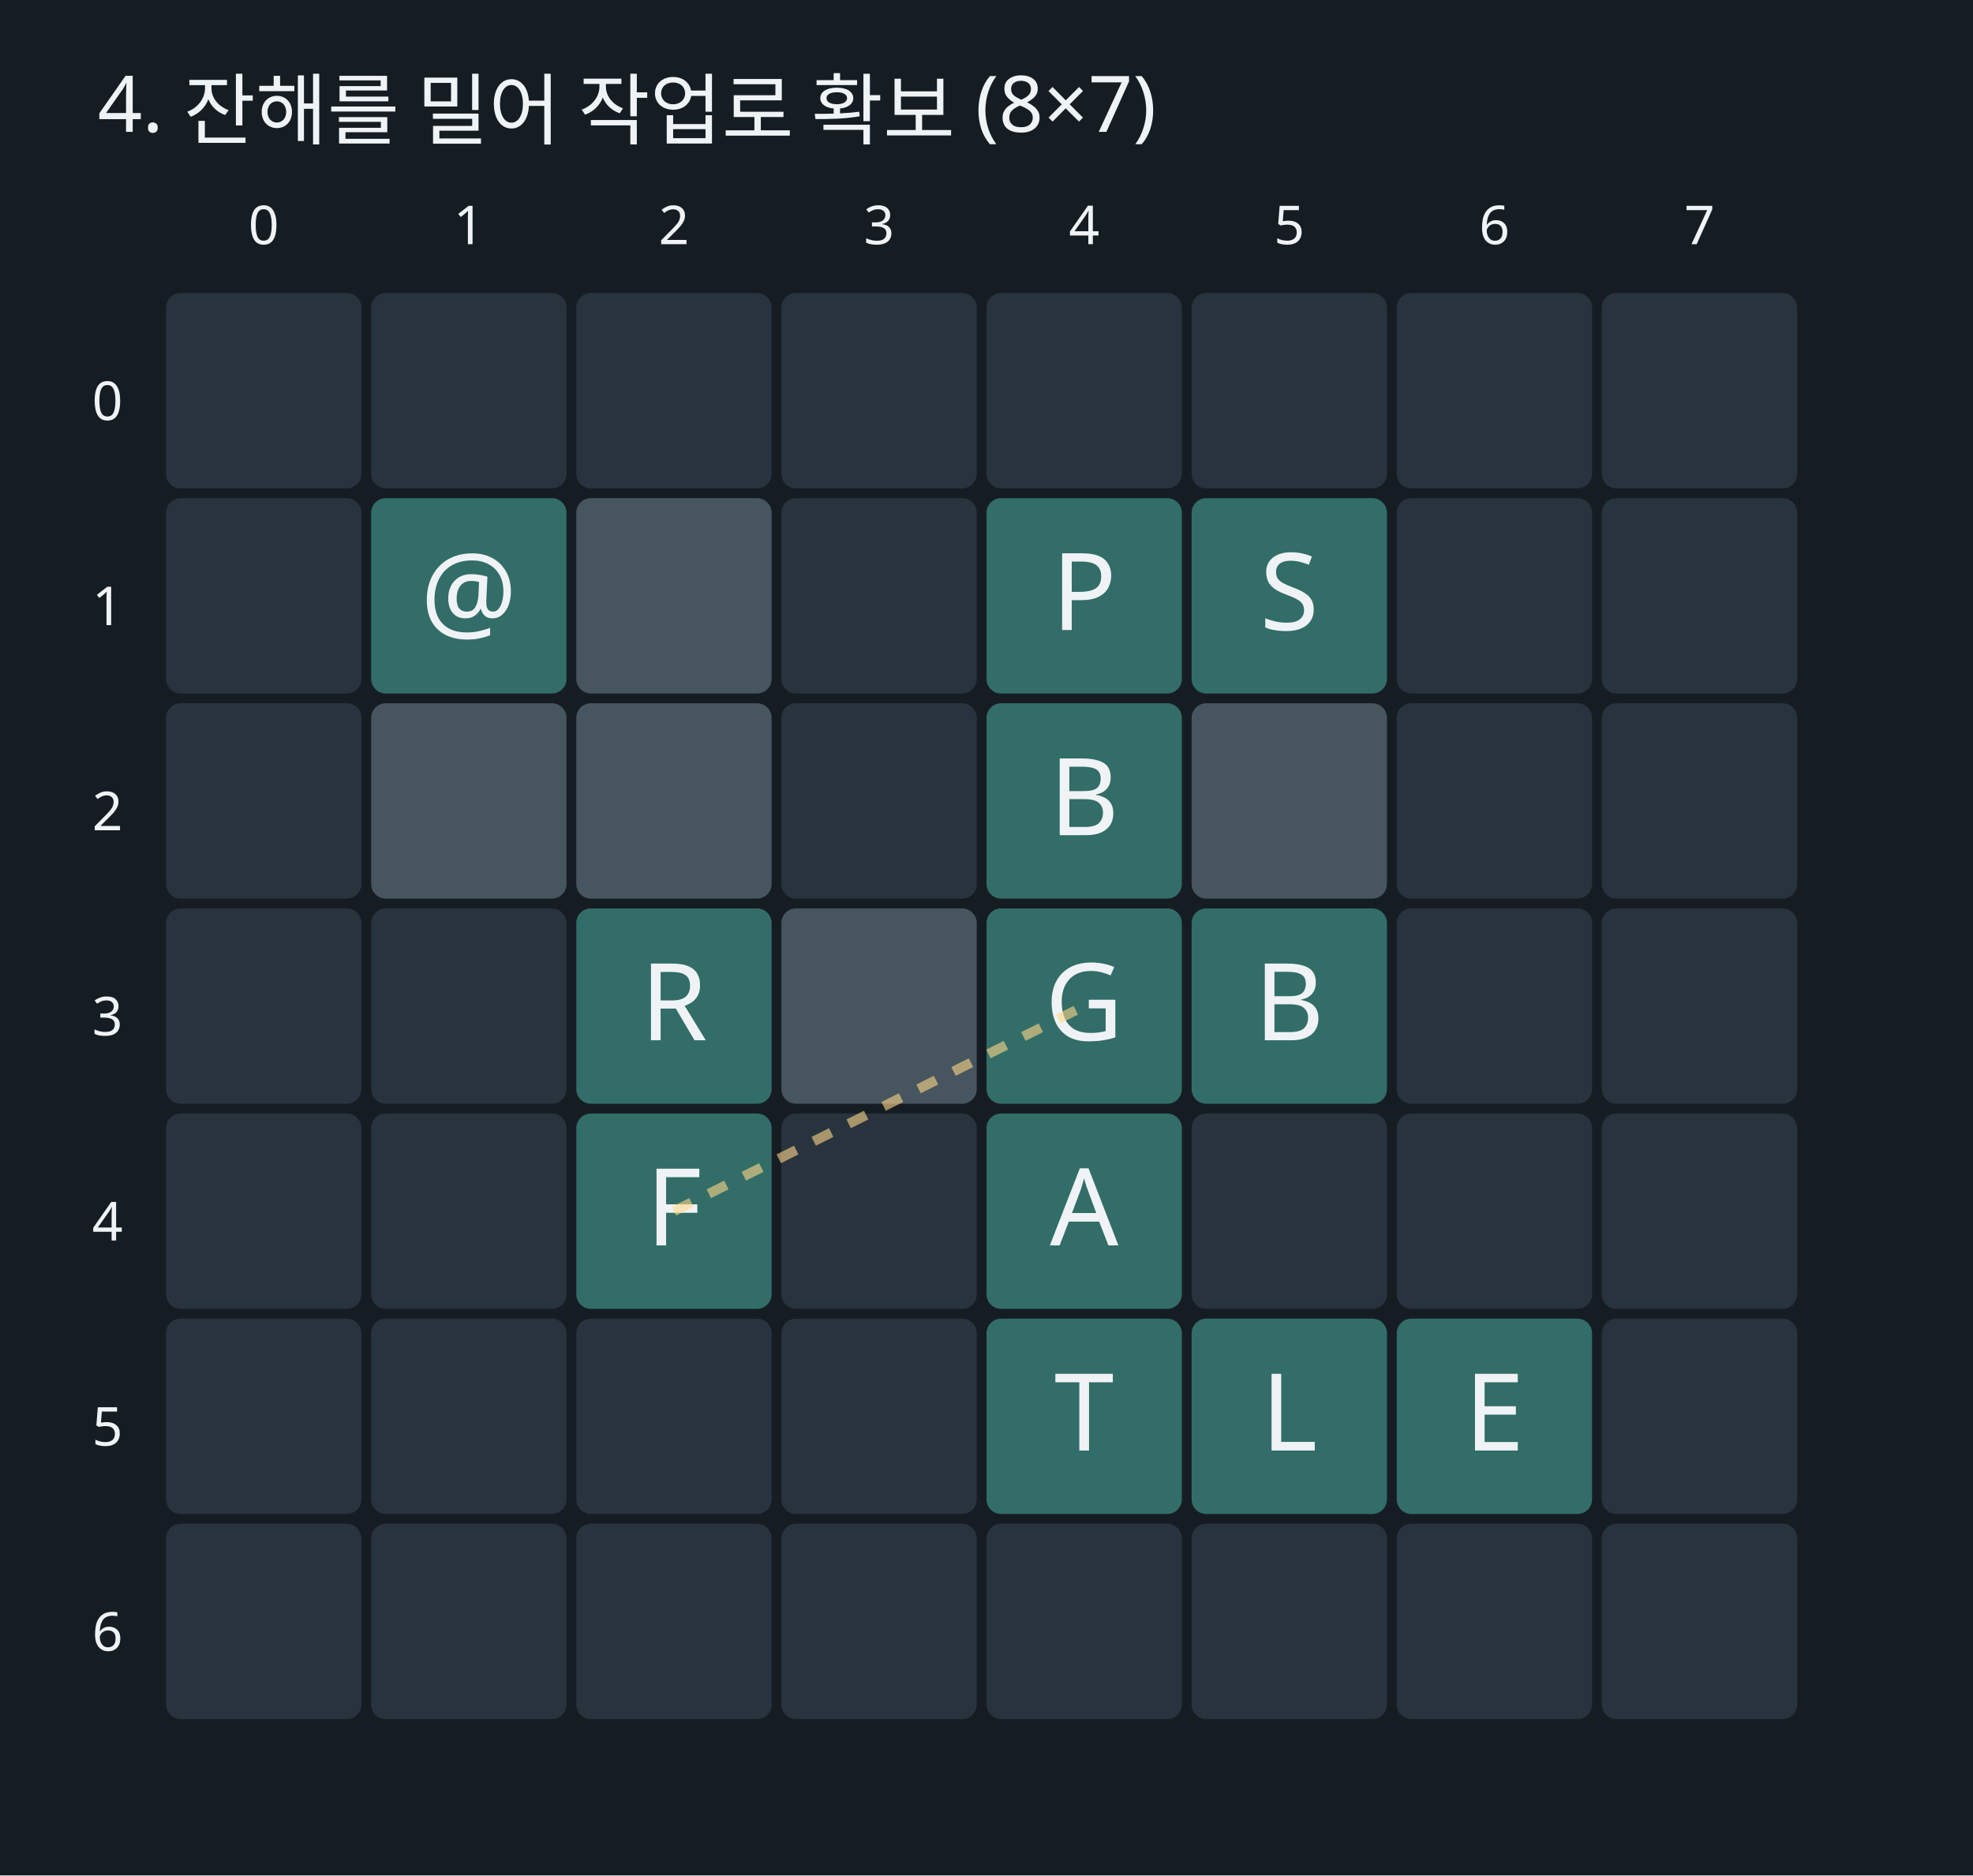
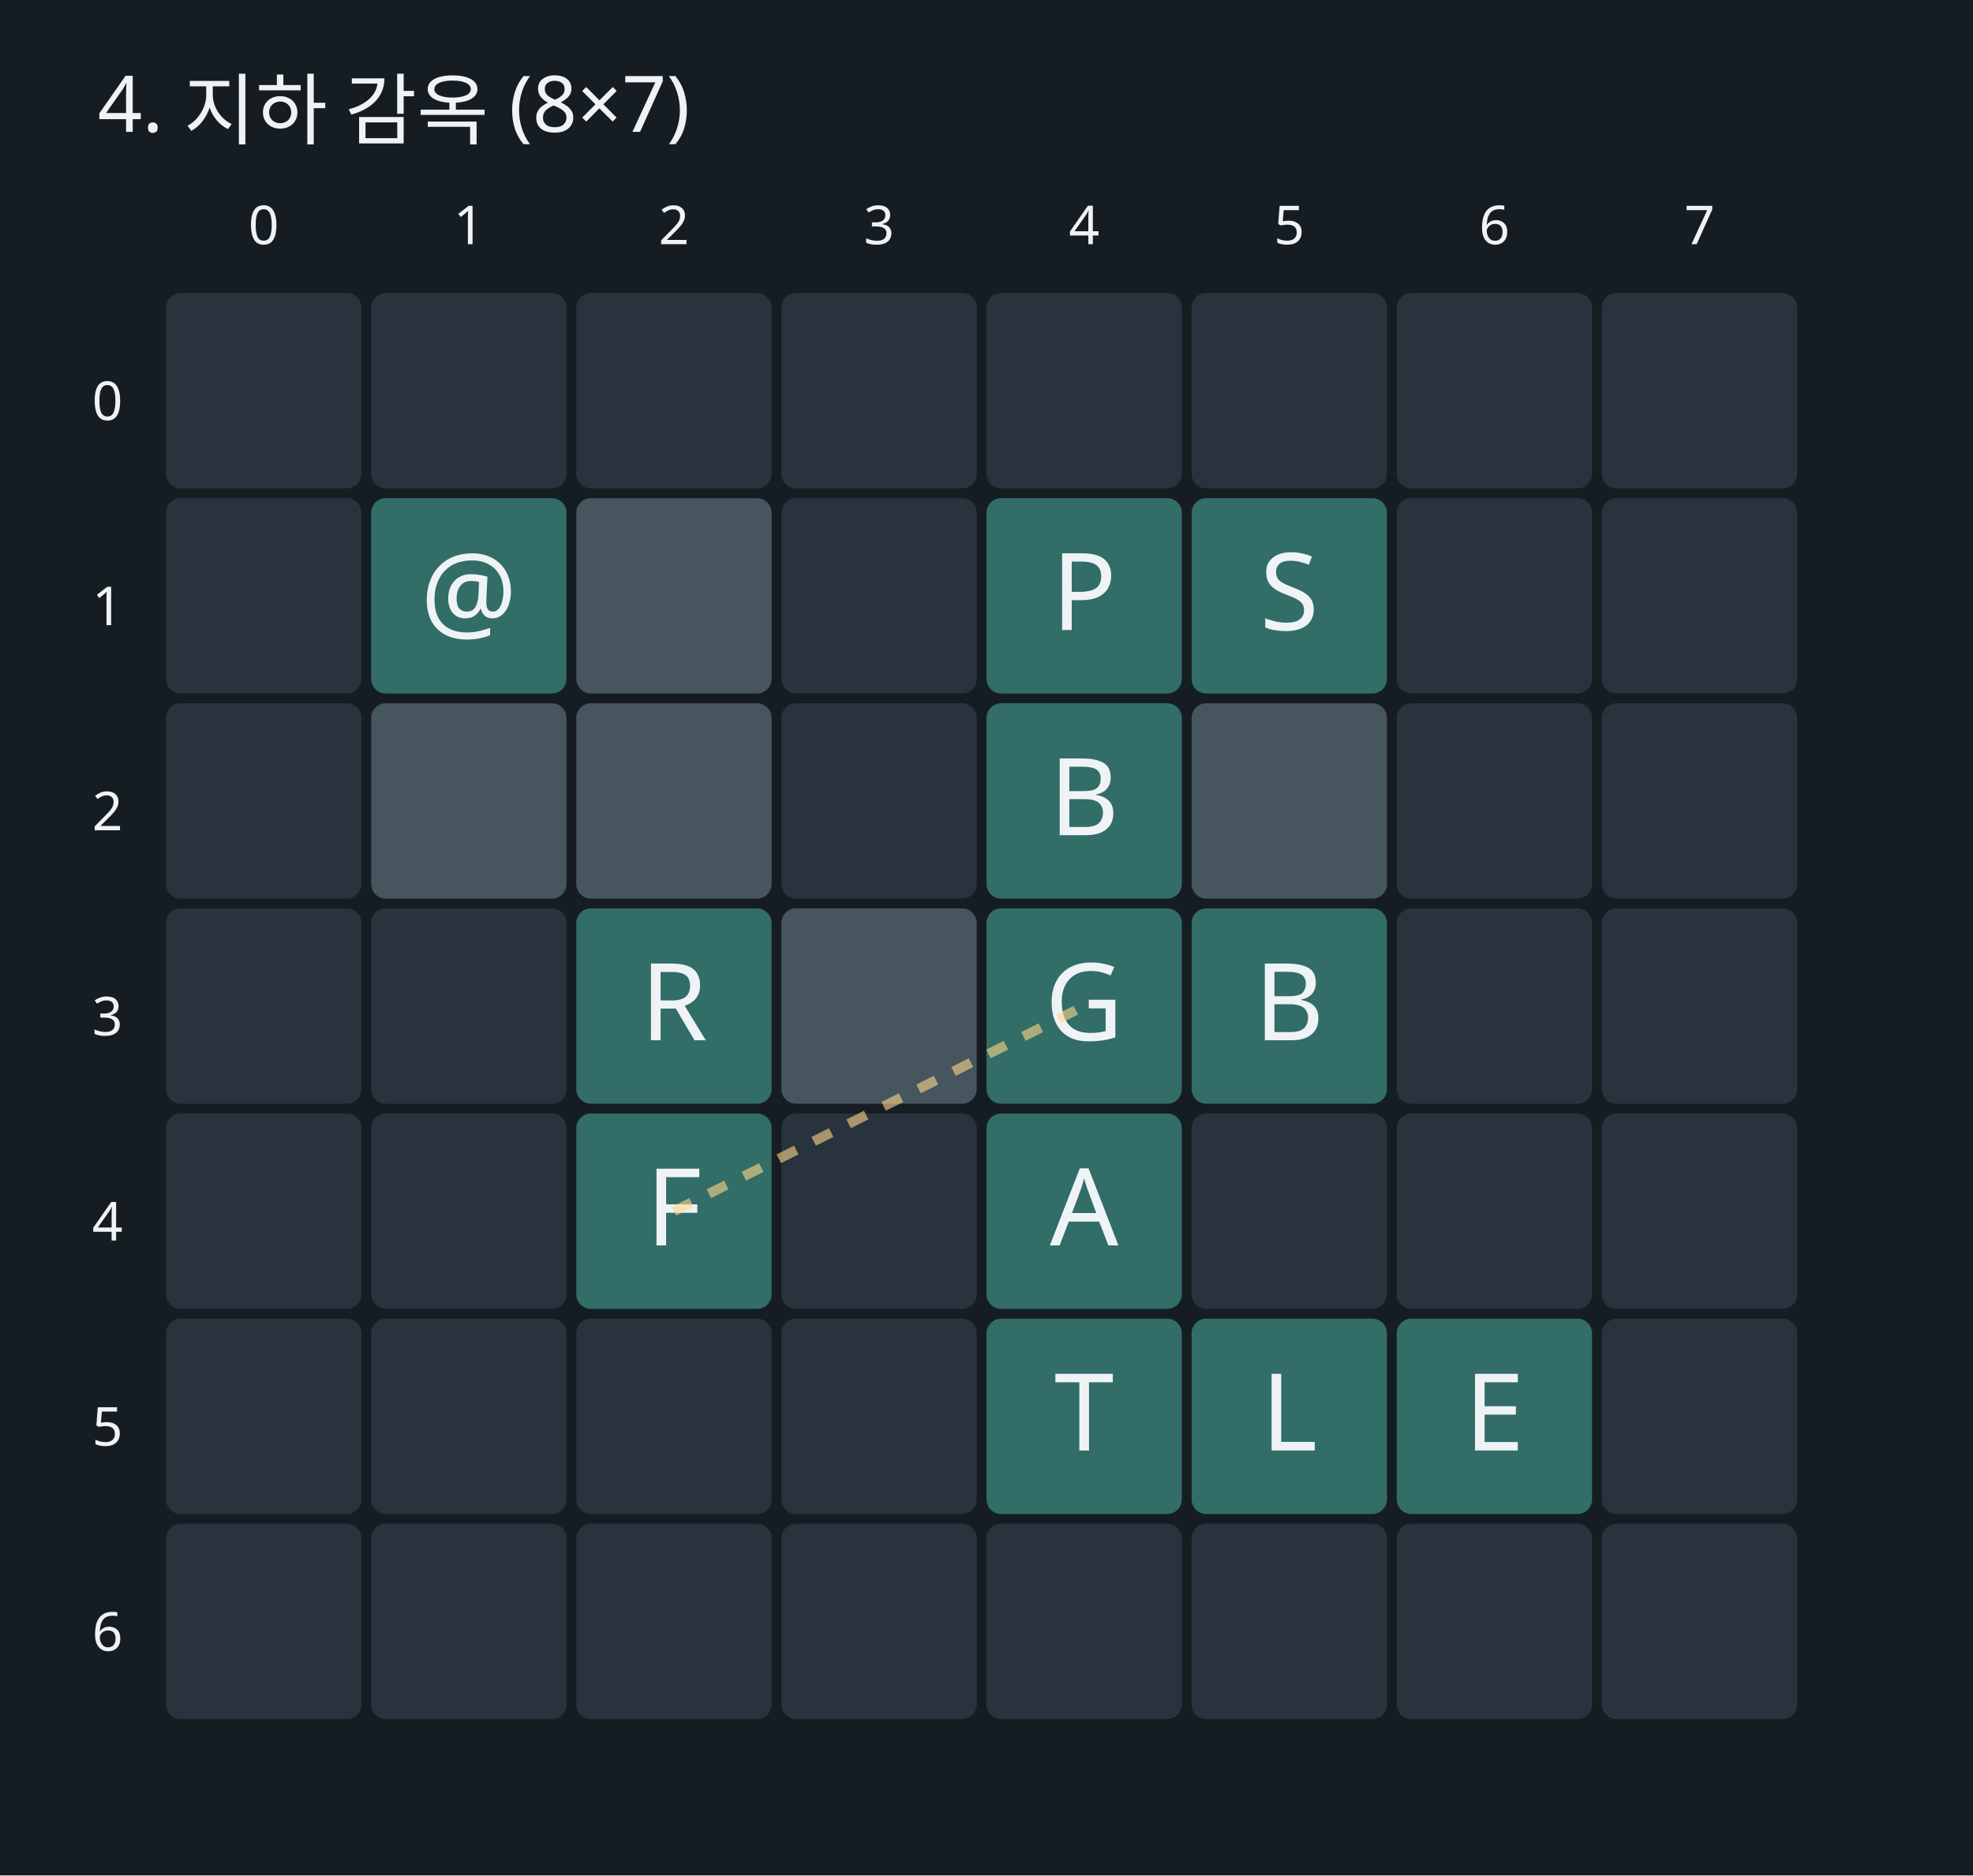
<svg xmlns="http://www.w3.org/2000/svg" width="404" height="384" viewBox="0 0 404 384">
  <rect width="100%" height="100%" fill="#151d23" />
  <g font-family="Malgun Gothic, sans-serif" fill="#eff3f5">
-     <text x="20" y="27" font-size="16">4. 잔해를 밀어 작업로 확보 (8×7)</text>
+     <text x="20" y="27" font-size="16">4. 지하 감옥 (8×7)</text>
    <text x="54" y="50" text-anchor="middle" font-size="11">0</text>
    <text x="96" y="50" text-anchor="middle" font-size="11">1</text>
    <text x="138" y="50" text-anchor="middle" font-size="11">2</text>
    <text x="180" y="50" text-anchor="middle" font-size="11">3</text>
    <text x="222" y="50" text-anchor="middle" font-size="11">4</text>
    <text x="264" y="50" text-anchor="middle" font-size="11">5</text>
    <text x="306" y="50" text-anchor="middle" font-size="11">6</text>
    <text x="348" y="50" text-anchor="middle" font-size="11">7</text>
    <text x="22" y="86" text-anchor="middle" font-size="11">0</text>
    <rect x="34" y="60" width="40" height="40" rx="3" fill="#29333e" />
    <rect x="76" y="60" width="40" height="40" rx="3" fill="#29333e" />
    <rect x="118" y="60" width="40" height="40" rx="3" fill="#29333e" />
    <rect x="160" y="60" width="40" height="40" rx="3" fill="#29333e" />
    <rect x="202" y="60" width="40" height="40" rx="3" fill="#29333e" />
    <rect x="244" y="60" width="40" height="40" rx="3" fill="#29333e" />
    <rect x="286" y="60" width="40" height="40" rx="3" fill="#29333e" />
    <rect x="328" y="60" width="40" height="40" rx="3" fill="#29333e" />
    <text x="22" y="128" text-anchor="middle" font-size="11">1</text>
    <rect x="34" y="102" width="40" height="40" rx="3" fill="#29333e" />
    <rect x="76" y="102" width="40" height="40" rx="3" fill="#326d68" />
    <text x="96" y="129" text-anchor="middle" font-size="22">@</text>
    <rect x="118" y="102" width="40" height="40" rx="3" fill="#46555e" />
    <rect x="160" y="102" width="40" height="40" rx="3" fill="#29333e" />
    <rect x="202" y="102" width="40" height="40" rx="3" fill="#326d68" />
    <text x="222" y="129" text-anchor="middle" font-size="22">P</text>
    <rect x="244" y="102" width="40" height="40" rx="3" fill="#326d68" />
    <text x="264" y="129" text-anchor="middle" font-size="22">S</text>
    <rect x="286" y="102" width="40" height="40" rx="3" fill="#29333e" />
    <rect x="328" y="102" width="40" height="40" rx="3" fill="#29333e" />
    <text x="22" y="170" text-anchor="middle" font-size="11">2</text>
    <rect x="34" y="144" width="40" height="40" rx="3" fill="#29333e" />
    <rect x="76" y="144" width="40" height="40" rx="3" fill="#46555e" />
    <rect x="118" y="144" width="40" height="40" rx="3" fill="#46555e" />
    <rect x="160" y="144" width="40" height="40" rx="3" fill="#29333e" />
    <rect x="202" y="144" width="40" height="40" rx="3" fill="#326d68" />
    <text x="222" y="171" text-anchor="middle" font-size="22">B</text>
    <rect x="244" y="144" width="40" height="40" rx="3" fill="#46555e" />
    <rect x="286" y="144" width="40" height="40" rx="3" fill="#29333e" />
    <rect x="328" y="144" width="40" height="40" rx="3" fill="#29333e" />
    <text x="22" y="212" text-anchor="middle" font-size="11">3</text>
    <rect x="34" y="186" width="40" height="40" rx="3" fill="#29333e" />
    <rect x="76" y="186" width="40" height="40" rx="3" fill="#29333e" />
    <rect x="118" y="186" width="40" height="40" rx="3" fill="#326d68" />
    <text x="138" y="213" text-anchor="middle" font-size="22">R</text>
    <rect x="160" y="186" width="40" height="40" rx="3" fill="#46555e" />
    <rect x="202" y="186" width="40" height="40" rx="3" fill="#326d68" />
    <text x="222" y="213" text-anchor="middle" font-size="22">G</text>
    <rect x="244" y="186" width="40" height="40" rx="3" fill="#326d68" />
    <text x="264" y="213" text-anchor="middle" font-size="22">B</text>
    <rect x="286" y="186" width="40" height="40" rx="3" fill="#29333e" />
    <rect x="328" y="186" width="40" height="40" rx="3" fill="#29333e" />
    <text x="22" y="254" text-anchor="middle" font-size="11">4</text>
    <rect x="34" y="228" width="40" height="40" rx="3" fill="#29333e" />
    <rect x="76" y="228" width="40" height="40" rx="3" fill="#29333e" />
    <rect x="118" y="228" width="40" height="40" rx="3" fill="#326d68" />
    <text x="138" y="255" text-anchor="middle" font-size="22">F</text>
    <rect x="160" y="228" width="40" height="40" rx="3" fill="#29333e" />
    <rect x="202" y="228" width="40" height="40" rx="3" fill="#326d68" />
    <text x="222" y="255" text-anchor="middle" font-size="22">A</text>
    <rect x="244" y="228" width="40" height="40" rx="3" fill="#29333e" />
    <rect x="286" y="228" width="40" height="40" rx="3" fill="#29333e" />
    <rect x="328" y="228" width="40" height="40" rx="3" fill="#29333e" />
    <text x="22" y="296" text-anchor="middle" font-size="11">5</text>
    <rect x="34" y="270" width="40" height="40" rx="3" fill="#29333e" />
    <rect x="76" y="270" width="40" height="40" rx="3" fill="#29333e" />
    <rect x="118" y="270" width="40" height="40" rx="3" fill="#29333e" />
    <rect x="160" y="270" width="40" height="40" rx="3" fill="#29333e" />
    <rect x="202" y="270" width="40" height="40" rx="3" fill="#326d68" />
    <text x="222" y="297" text-anchor="middle" font-size="22">T</text>
    <rect x="244" y="270" width="40" height="40" rx="3" fill="#326d68" />
    <text x="264" y="297" text-anchor="middle" font-size="22">L</text>
    <rect x="286" y="270" width="40" height="40" rx="3" fill="#326d68" />
    <text x="306" y="297" text-anchor="middle" font-size="22">E</text>
    <rect x="328" y="270" width="40" height="40" rx="3" fill="#29333e" />
    <text x="22" y="338" text-anchor="middle" font-size="11">6</text>
    <rect x="34" y="312" width="40" height="40" rx="3" fill="#29333e" />
    <rect x="76" y="312" width="40" height="40" rx="3" fill="#29333e" />
    <rect x="118" y="312" width="40" height="40" rx="3" fill="#29333e" />
    <rect x="160" y="312" width="40" height="40" rx="3" fill="#29333e" />
    <rect x="202" y="312" width="40" height="40" rx="3" fill="#29333e" />
    <rect x="244" y="312" width="40" height="40" rx="3" fill="#29333e" />
    <rect x="286" y="312" width="40" height="40" rx="3" fill="#29333e" />
    <rect x="328" y="312" width="40" height="40" rx="3" fill="#29333e" />
    <path d="M138,248 L222,206" stroke="#ffd789" stroke-width="2" stroke-dasharray="4 4" opacity=".6" />
  </g>
</svg>
